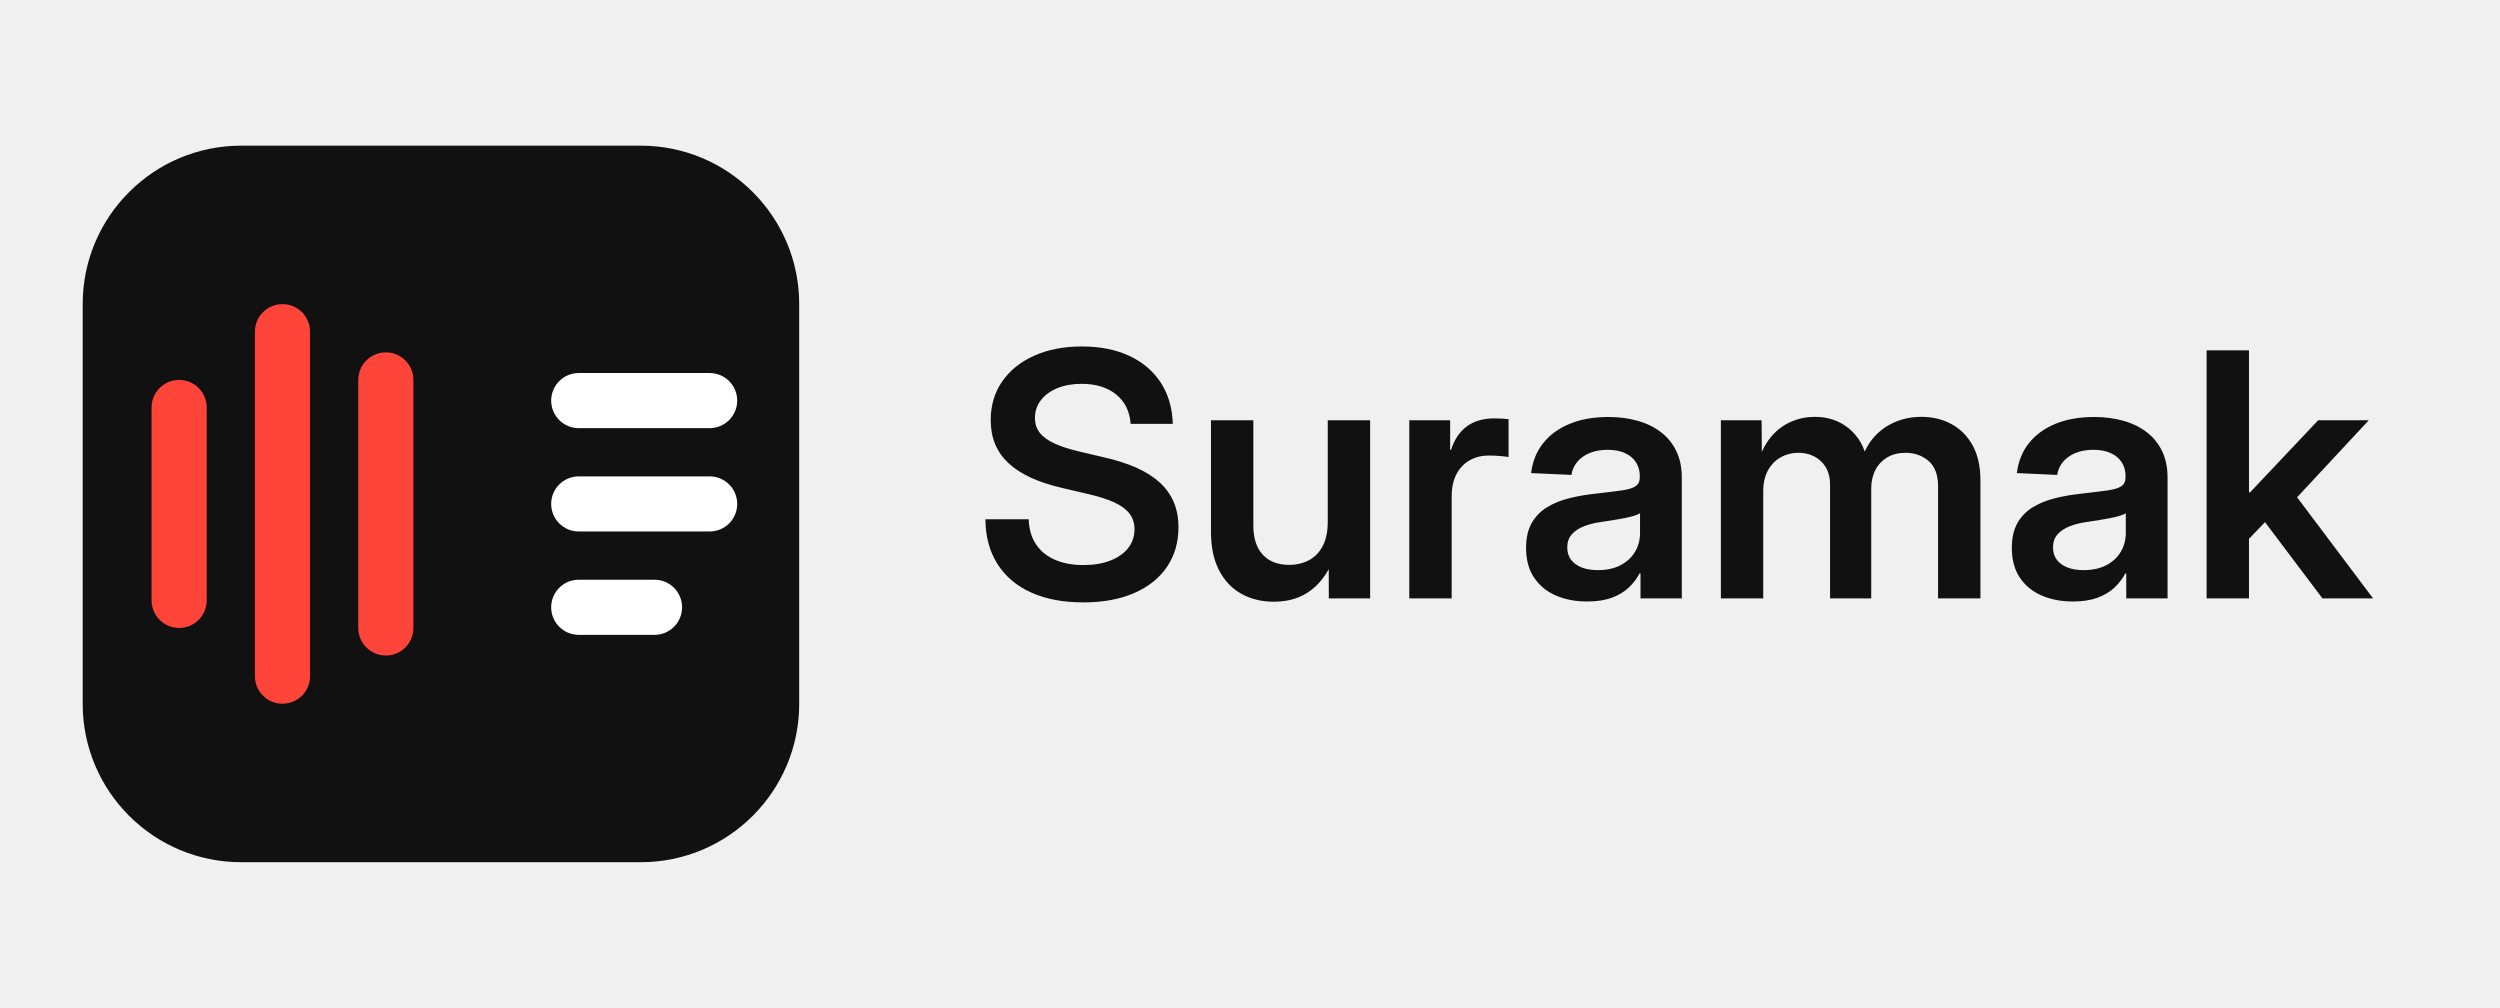
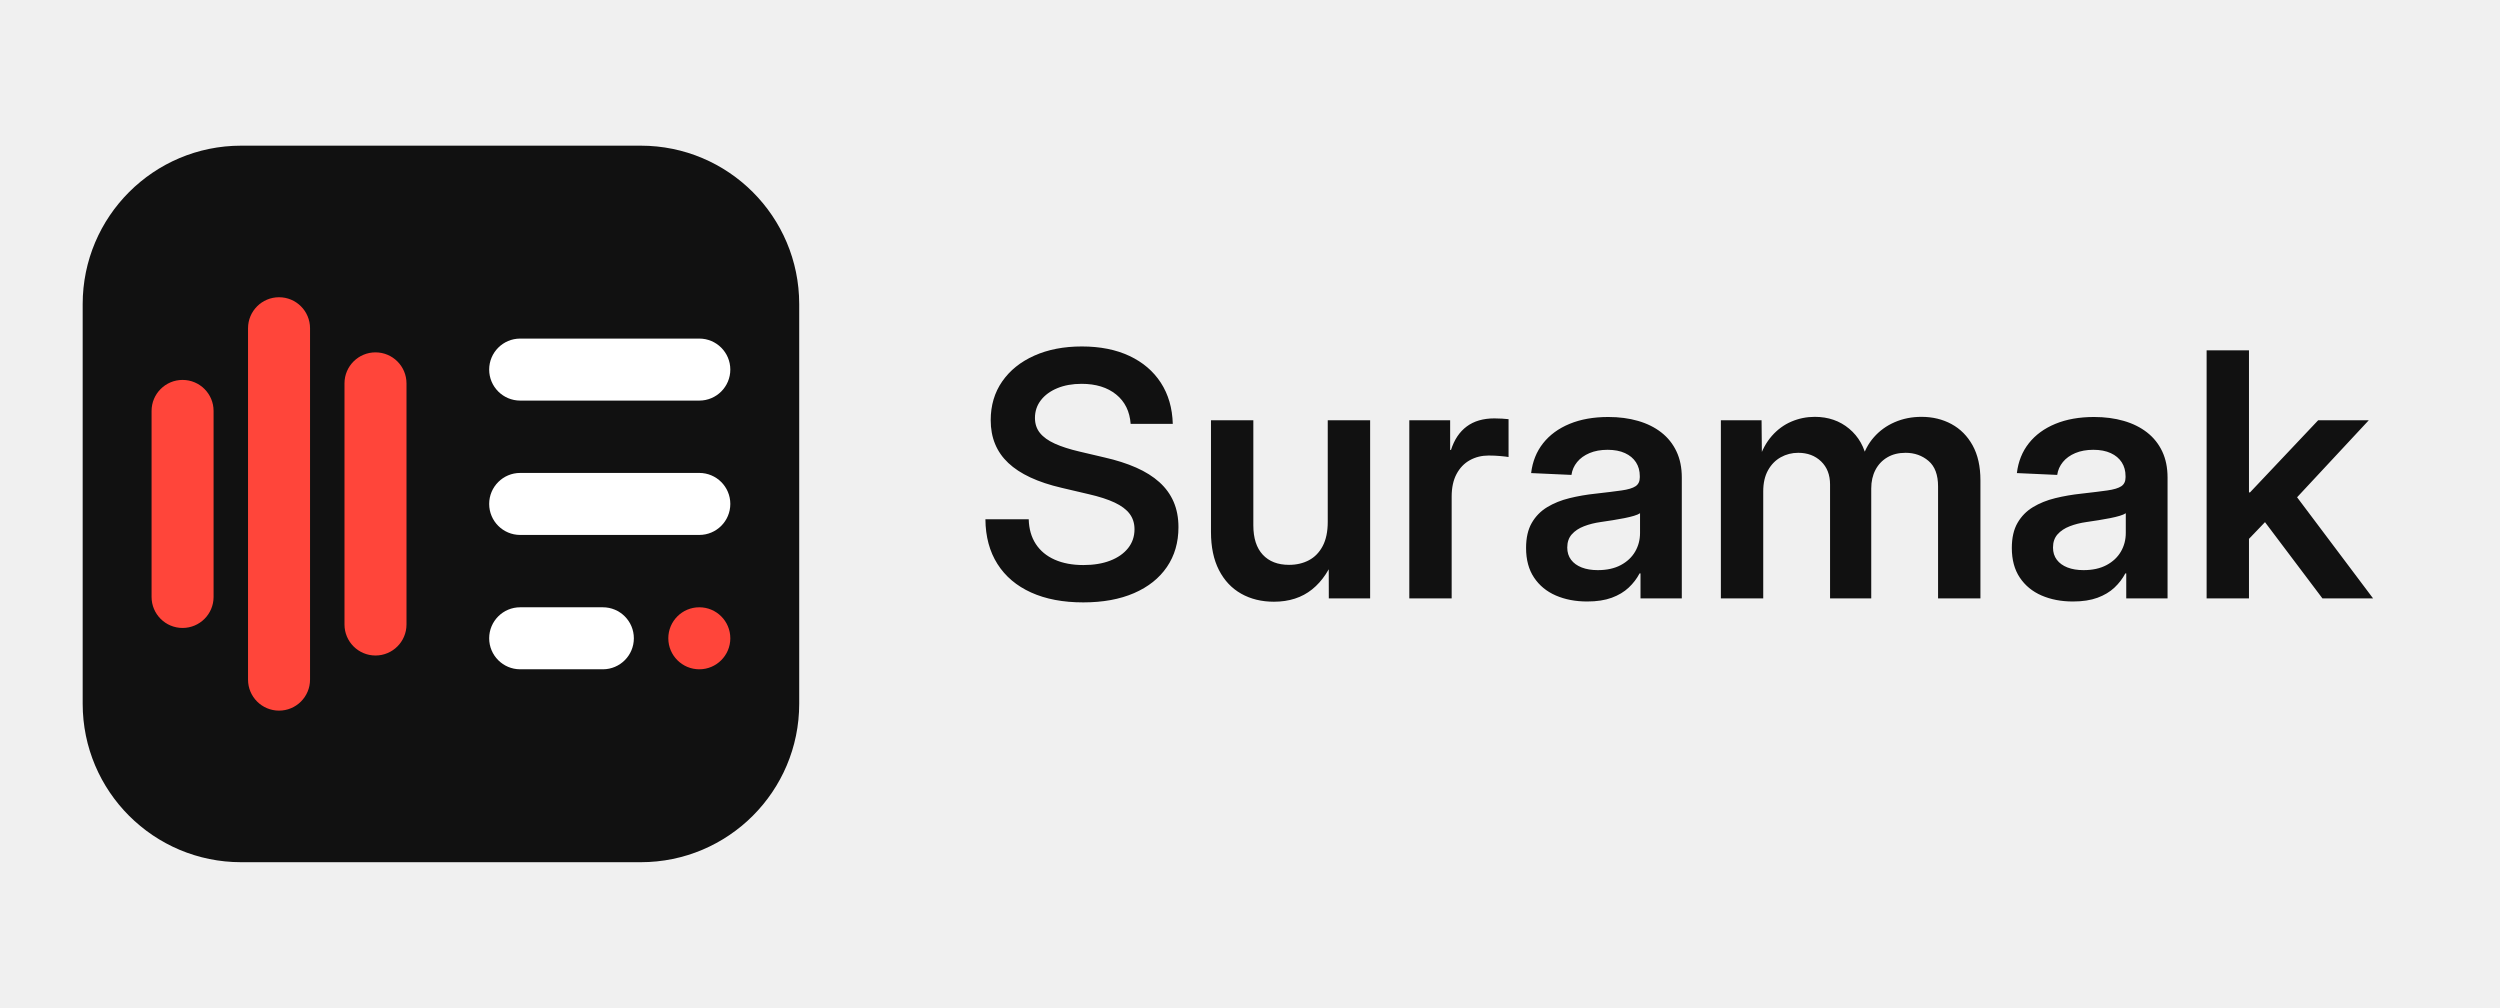
<svg xmlns="http://www.w3.org/2000/svg" viewBox="0 0 635 256">
  <g transform="translate(0 16) scale(0.875)">
-     <path d="M 70 24 H 186 A 46 46 0 0 1 232 70 V 186 A 46 46 0 0 1 186 232 H 70 A 46 46 0 0 1 24 186 V 70 A 46 46 0 0 1 70 24 Z " fill="#111111" />
-     <path d="M 44.0 100.0 A 8.0 8.0 0 0 1 60.0 100.0 V 156.0 A 8.0 8.0 0 0 1 44.0 156.0 Z  M 74.0 78.0 A 8.0 8.0 0 0 1 90.0 78.0 V 178.0 A 8.0 8.0 0 0 1 74.0 178.0 Z  M 104.0 92.0 A 8.0 8.0 0 0 1 120.0 92.0 V 164.0 A 8.0 8.0 0 0 1 104.0 164.0 Z " fill="#FF453A" />
-     <path d="M 168.0 90 H 206.0 A 8.0 8.0 0 0 1 214 98.0 A 8.0 8.0 0 0 1 206.0 106 H 168.0 A 8.0 8.0 0 0 1 160 98.0 A 8.0 8.0 0 0 1 168.0 90 Z  M 168.0 120 H 206.0 A 8.0 8.0 0 0 1 214 128.0 A 8.0 8.0 0 0 1 206.0 136 H 168.0 A 8.0 8.0 0 0 1 160 128.0 A 8.0 8.0 0 0 1 168.0 120 Z  M 168.0 150 H 190.0 A 8.0 8.0 0 0 1 198 158.0 A 8.0 8.0 0 0 1 190.0 166 H 168.0 A 8.0 8.0 0 0 1 160 158.0 A 8.0 8.0 0 0 1 168.0 150 Z" fill="#FFFFFF" />
+     <path d="M 70 24 H 186 A 46 46 0 0 1 232 70 V 186 A 46 46 0 0 1 186 232 H 70 A 46 46 0 0 1 24 186 V 70 A 46 46 0 0 1 70 24 Z" fill="#111111" />
+     <path d="M 44.0 101.0 A 9.0 9.0 0 0 1 62.0 101.0 V 155.0 A 9.0 9.0 0 0 1 44.0 155.0 Z M 72.0 77.0 A 9.0 9.0 0 0 1 90.0 77.0 V 179.0 A 9.0 9.0 0 0 1 72.0 179.0 Z M 100.0 93.0 A 9.0 9.0 0 0 1 118.0 93.0 V 163.0 A 9.0 9.0 0 0 1 100.0 163.0 Z M 194.0 167.0 A 9.0 9.0 0 0 1 212.0 167.0 A 9.0 9.0 0 0 1 194.0 167.0 Z" fill="#FF453A" />
+     <path d="M 151.0 80.0 H 203.0 A 9.0 9.0 0 0 1 212.0 89.0 A 9.0 9.0 0 0 1 203.0 98.0 H 151.0 A 9.0 9.0 0 0 1 142.0 89.0 A 9.0 9.0 0 0 1 151.0 80.0 Z M 151.0 119.0 H 203.0 A 9.0 9.0 0 0 1 212.0 128.0 A 9.0 9.0 0 0 1 203.0 137.0 H 151.0 A 9.0 9.0 0 0 1 142.0 128.0 A 9.0 9.0 0 0 1 151.0 119.0 Z M 151.0 158.0 H 175.0 A 9.0 9.0 0 0 1 184.0 167.0 A 9.0 9.0 0 0 1 175.0 176.0 H 151.0 A 9.0 9.0 0 0 1 142.0 167.0 A 9.0 9.0 0 0 1 151.0 158.0 Z" fill="#FFFFFF" />
  </g>
  <g transform="translate(247.0 152.0)">
    <g transform="scale(0.042297 -0.042297)">
      <path fill="#111111" d="M665.297 -23.804Q483.582 -23.804 352.409 35.604Q221.236 95.013 150.24 206.78Q79.245 318.546 77.885 475.199H337.966Q340.264 388.247 380.644 326.616Q421.025 264.985 494.196 232.696Q567.368 200.407 666.217 200.407Q758.52 200.407 827.28 226.929Q896.041 253.451 934.625 301.894Q973.21 350.337 973.21 415.275Q973.21 469.178 944.014 508.076Q914.819 546.974 854.143 575.552Q793.467 604.13 698.169 626.041L536 664.104Q320.667 714.073 215.169 813.575Q109.672 913.077 109.672 1070.267Q109.672 1203.521 178.672 1302.978Q247.671 1402.436 371.111 1457.773Q494.551 1513.111 657.026 1513.111Q821.648 1513.111 942.754 1456.231Q1063.86 1399.351 1131.474 1295.014Q1199.087 1190.676 1203.127 1048.063H950.072Q941.881 1160.935 862.882 1224.811Q783.884 1288.687 655.426 1288.687Q572.785 1288.687 509.589 1262.498Q446.393 1236.309 410.888 1190.124Q375.384 1143.939 375.384 1083.867Q375.384 1031.022 405.295 993.742Q435.207 956.462 494.689 929.526Q554.171 902.59 642.772 881.897L791.448 846.919Q899.918 822.403 983.031 785.706Q1066.144 749.008 1122.704 698.066Q1179.264 647.124 1208.211 579.986Q1237.158 512.848 1237.158 427.51Q1237.158 290.506 1167.867 188.926Q1098.576 87.347 970.327 31.771Q842.079 -23.804 665.297 -23.804Z M1810.352 -19.787Q1699.317 -19.787 1613.803 28.433Q1528.29 76.653 1480.361 170.204Q1432.432 263.756 1432.432 398.818V1069.778H1686.811V438.844Q1686.811 323.541 1743.476 262.582Q1800.141 201.624 1901.199 201.624Q1968.066 201.624 2020.578 229.353Q2073.089 257.082 2103.378 314.574Q2133.668 372.065 2133.668 459.821V1069.778H2388.189V0.0H2140.054L2139.414 270.333H2182.241Q2132.201 128.519 2039.834 54.366Q1947.467 -19.787 1810.352 -19.787Z M2623.432 0.0V1069.778H2868.655V891.805H2873.873Q2903.238 984.192 2968.305 1032.665Q3033.371 1081.138 3134.513 1081.138Q3159.007 1081.138 3181.284 1079.681Q3203.562 1078.223 3219.455 1076.445V849.123Q3205.06 851.781 3170.662 854.949Q3136.265 858.118 3099.607 858.118Q3037.278 858.118 2986.718 829.954Q2936.158 801.789 2906.984 746.876Q2877.811 691.963 2877.811 611.354V0.0Z M3691.912 -18.422Q3586.33 -18.422 3503.432 17.547Q3420.534 53.516 3372.578 125.138Q3324.623 196.76 3324.623 302.951Q3324.623 394.183 3358.858 453.509Q3393.094 512.836 3451.763 548.3Q3510.432 583.765 3585.645 602.184Q3660.859 620.604 3742.036 629.164Q3840.094 640.222 3898.265 648.442Q3956.437 656.662 3982.01 673.644Q4007.583 690.627 4007.583 727.049V734.32Q4007.583 781.907 3984.757 817.317Q3961.93 852.726 3918.74 872.617Q3875.551 892.509 3814.142 892.509Q3752.466 892.509 3705.774 872.797Q3659.083 853.086 3631.238 819.066Q3603.393 785.046 3597.162 741.717L3355.005 752.704Q3367.409 856.614 3426.929 931.914Q3486.45 1007.214 3586.234 1048.389Q3686.018 1089.565 3818.39 1089.565Q3915.83 1089.565 3996.983 1066.1Q4078.136 1042.636 4136.987 996.609Q4195.838 950.583 4227.842 882.781Q4259.847 814.978 4259.847 726.16V0.0H4011.77V150.364H4006.312Q3981.632 103.223 3940.841 64.856Q3900.05 26.489 3839.07 4.033Q3778.09 -18.422 3691.912 -18.422ZM3755.066 169.892Q3836.778 169.892 3893.527 200.246Q3950.276 230.599 3979.65 281.155Q4009.023 331.711 4009.023 392.969V511.601Q3997.001 503.392 3972.488 496.037Q3947.974 488.681 3915.094 482.15Q3882.213 475.619 3845.573 469.772Q3808.933 463.925 3773.075 458.792Q3718.226 451.152 3672.441 433.432Q3626.656 415.712 3599.296 384.947Q3571.935 354.183 3571.935 305.333Q3571.935 262.653 3594.793 232.255Q3617.651 201.857 3658.798 185.874Q3699.945 169.892 3755.066 169.892Z M4494.432 0.0V1069.778H4738.829L4741.051 830.863H4722.167Q4750.029 918.414 4800.647 975.929Q4851.264 1033.445 4917.958 1061.931Q4984.651 1090.418 5058.171 1090.418Q5179.806 1090.418 5265.062 1019.098Q5350.317 947.778 5372.34 828.019H5340.144Q5361.517 908.88 5413.086 967.667Q5464.655 1026.454 5538.404 1058.436Q5612.153 1090.418 5699.116 1090.418Q5799.265 1090.418 5879.484 1046.898Q5959.703 1003.378 6006.399 918.698Q6053.095 834.018 6053.095 709.698V0.0H5798.716V672.828Q5798.716 776.964 5741.454 825.723Q5684.191 874.483 5603.621 874.483Q5540.261 874.483 5494.054 847.221Q5447.847 819.959 5422.64 771.777Q5397.433 723.596 5397.433 660.17V0.0H5150.094V684.349Q5150.094 770.864 5096.487 822.674Q5042.88 874.483 4958.965 874.483Q4902.349 874.483 4854.378 847.874Q4806.407 821.265 4777.609 769.608Q4748.811 717.951 4748.811 642.534V0.0Z M6608.912 -18.422Q6503.33 -18.422 6420.432 17.547Q6337.534 53.516 6289.578 125.138Q6241.623 196.76 6241.623 302.951Q6241.623 394.183 6275.858 453.509Q6310.094 512.836 6368.763 548.3Q6427.432 583.765 6502.645 602.184Q6577.859 620.604 6659.036 629.164Q6757.094 640.222 6815.265 648.442Q6873.437 656.662 6899.01 673.644Q6924.583 690.627 6924.583 727.049V734.32Q6924.583 781.907 6901.757 817.317Q6878.93 852.726 6835.74 872.617Q6792.551 892.509 6731.142 892.509Q6669.466 892.509 6622.774 872.797Q6576.083 853.086 6548.238 819.066Q6520.393 785.046 6514.162 741.717L6272.005 752.704Q6284.409 856.614 6343.929 931.914Q6403.45 1007.214 6503.234 1048.389Q6603.018 1089.565 6735.39 1089.565Q6832.83 1089.565 6913.983 1066.1Q6995.136 1042.636 7053.987 996.609Q7112.838 950.583 7144.842 882.781Q7176.847 814.978 7176.847 726.16V0.0H6928.77V150.364H6923.312Q6898.632 103.223 6857.841 64.856Q6817.05 26.489 6756.07 4.033Q6695.09 -18.422 6608.912 -18.422ZM6672.066 169.892Q6753.778 169.892 6810.527 200.246Q6867.276 230.599 6896.65 281.155Q6926.023 331.711 6926.023 392.969V511.601Q6914.001 503.392 6889.488 496.037Q6864.974 488.681 6832.094 482.15Q6799.213 475.619 6762.573 469.772Q6725.933 463.925 6690.075 458.792Q6635.226 451.152 6589.441 433.432Q6543.656 415.712 6516.296 384.947Q6488.935 354.183 6488.935 305.333Q6488.935 262.653 6511.793 232.255Q6534.651 201.857 6575.798 185.874Q6616.945 169.892 6672.066 169.892Z M7643.651 334.651V636.816H7672.175L8081.21 1069.778H8385.153L7894.005 542.25H7842.718ZM7411.432 0.0V1490.0H7665.811V0.0ZM8107.086 0.0 7741.127 485.806 7912.263 663.884 8411.216 0.0Z" />
    </g>
  </g>
</svg>
